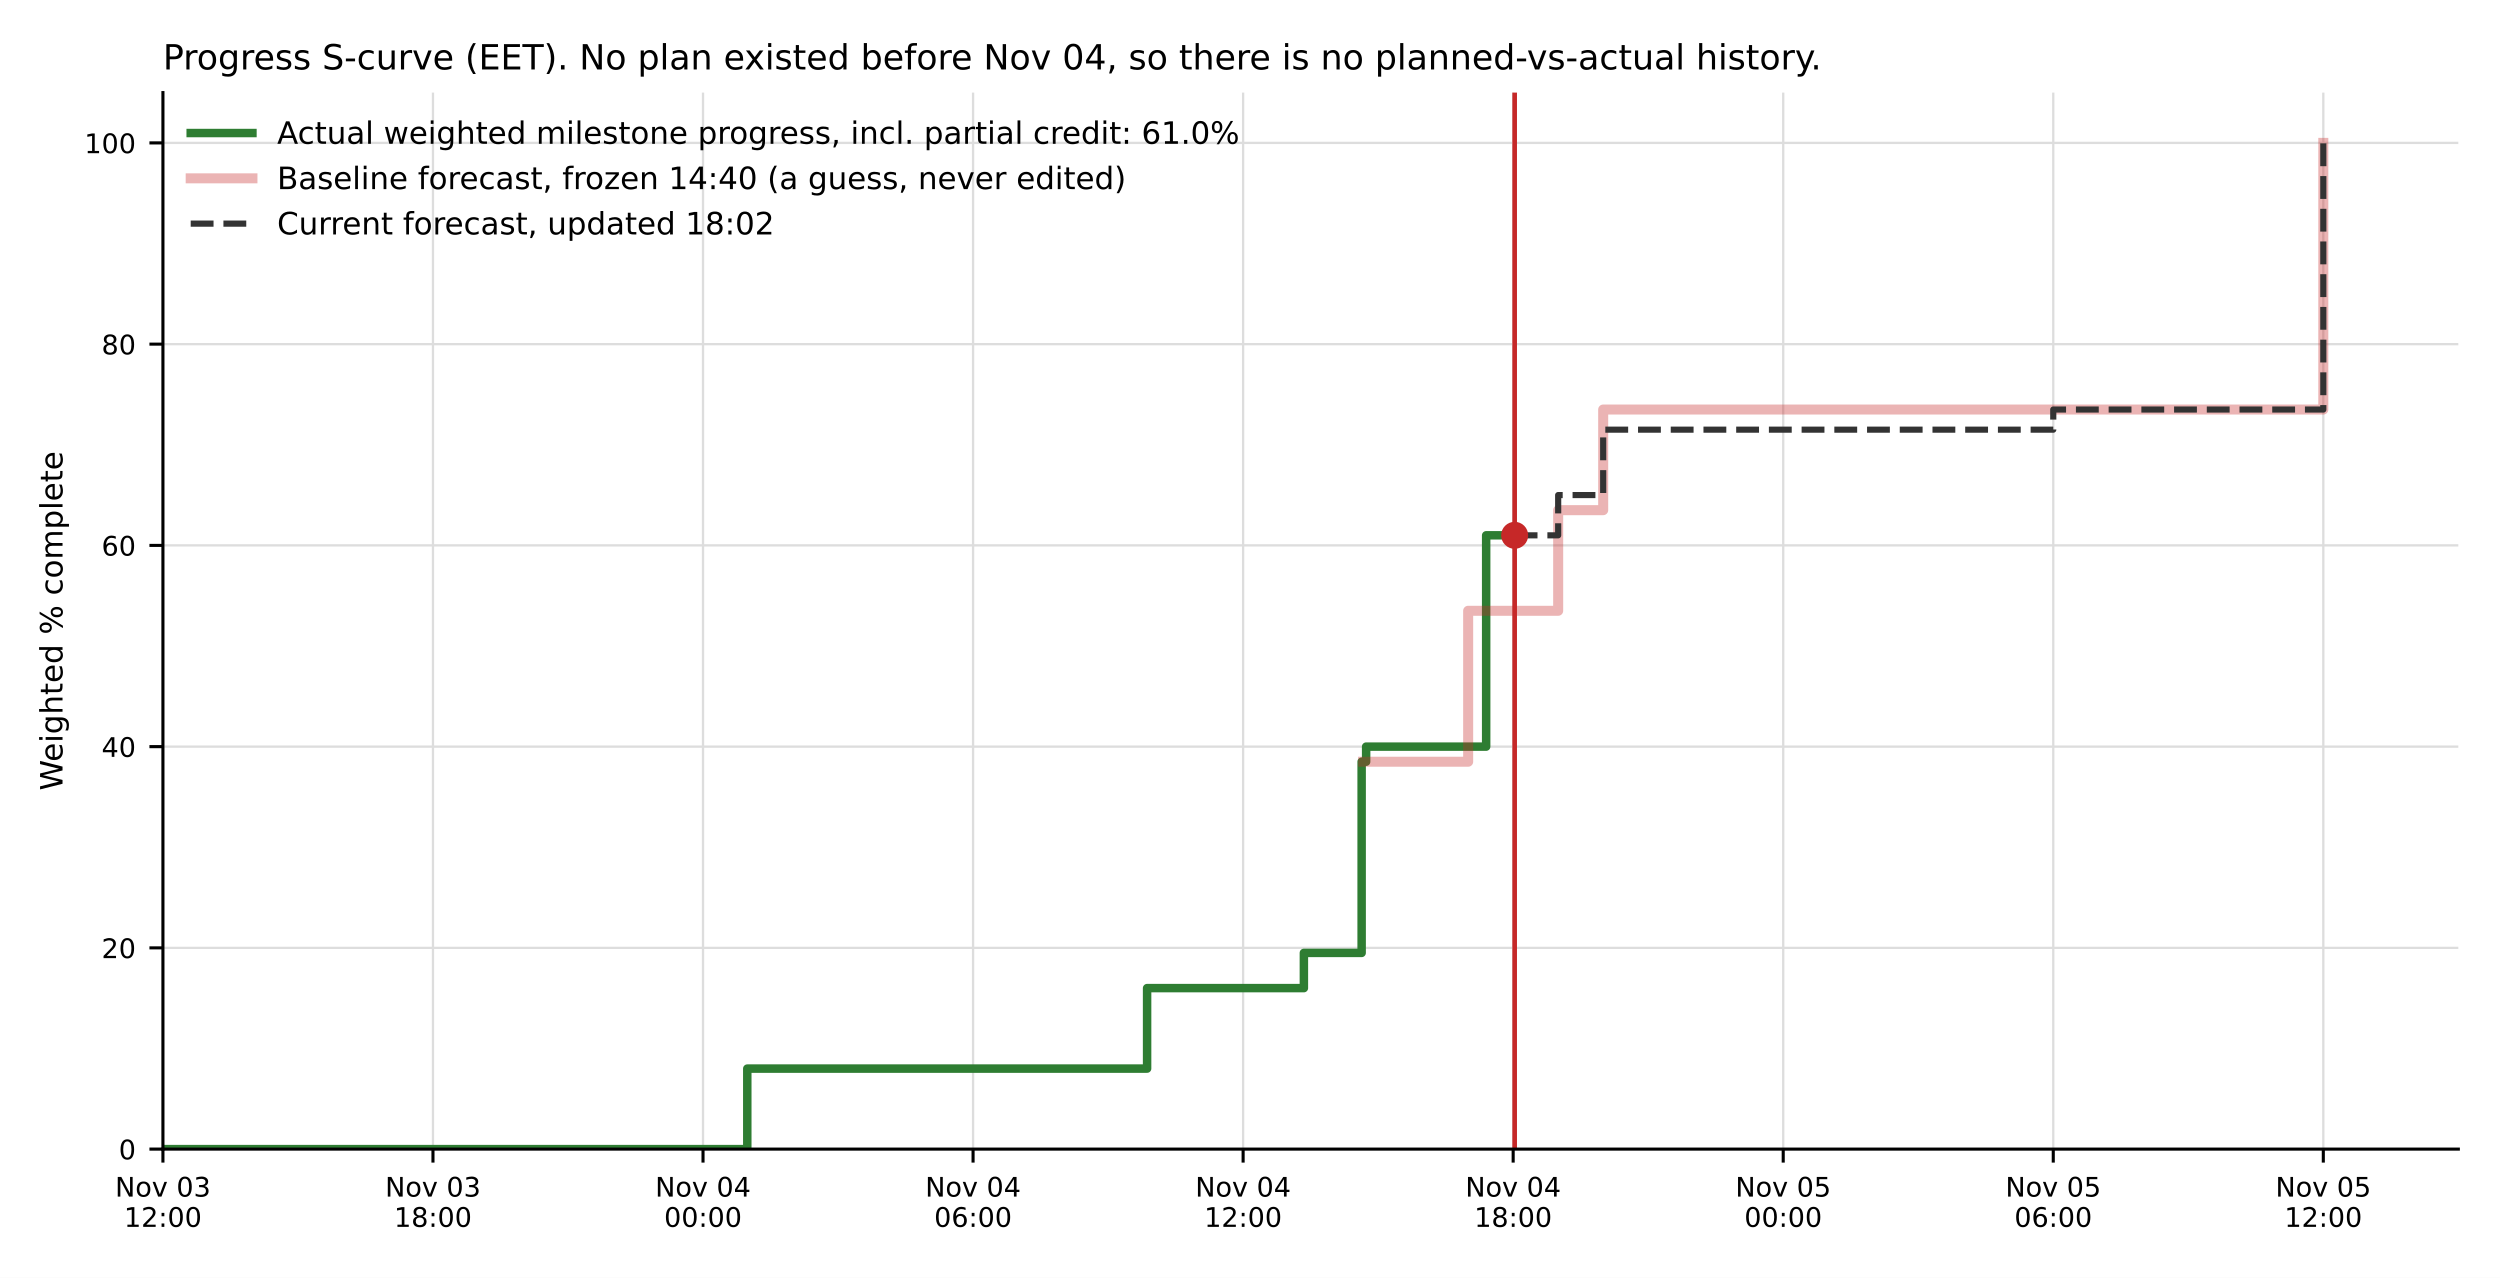
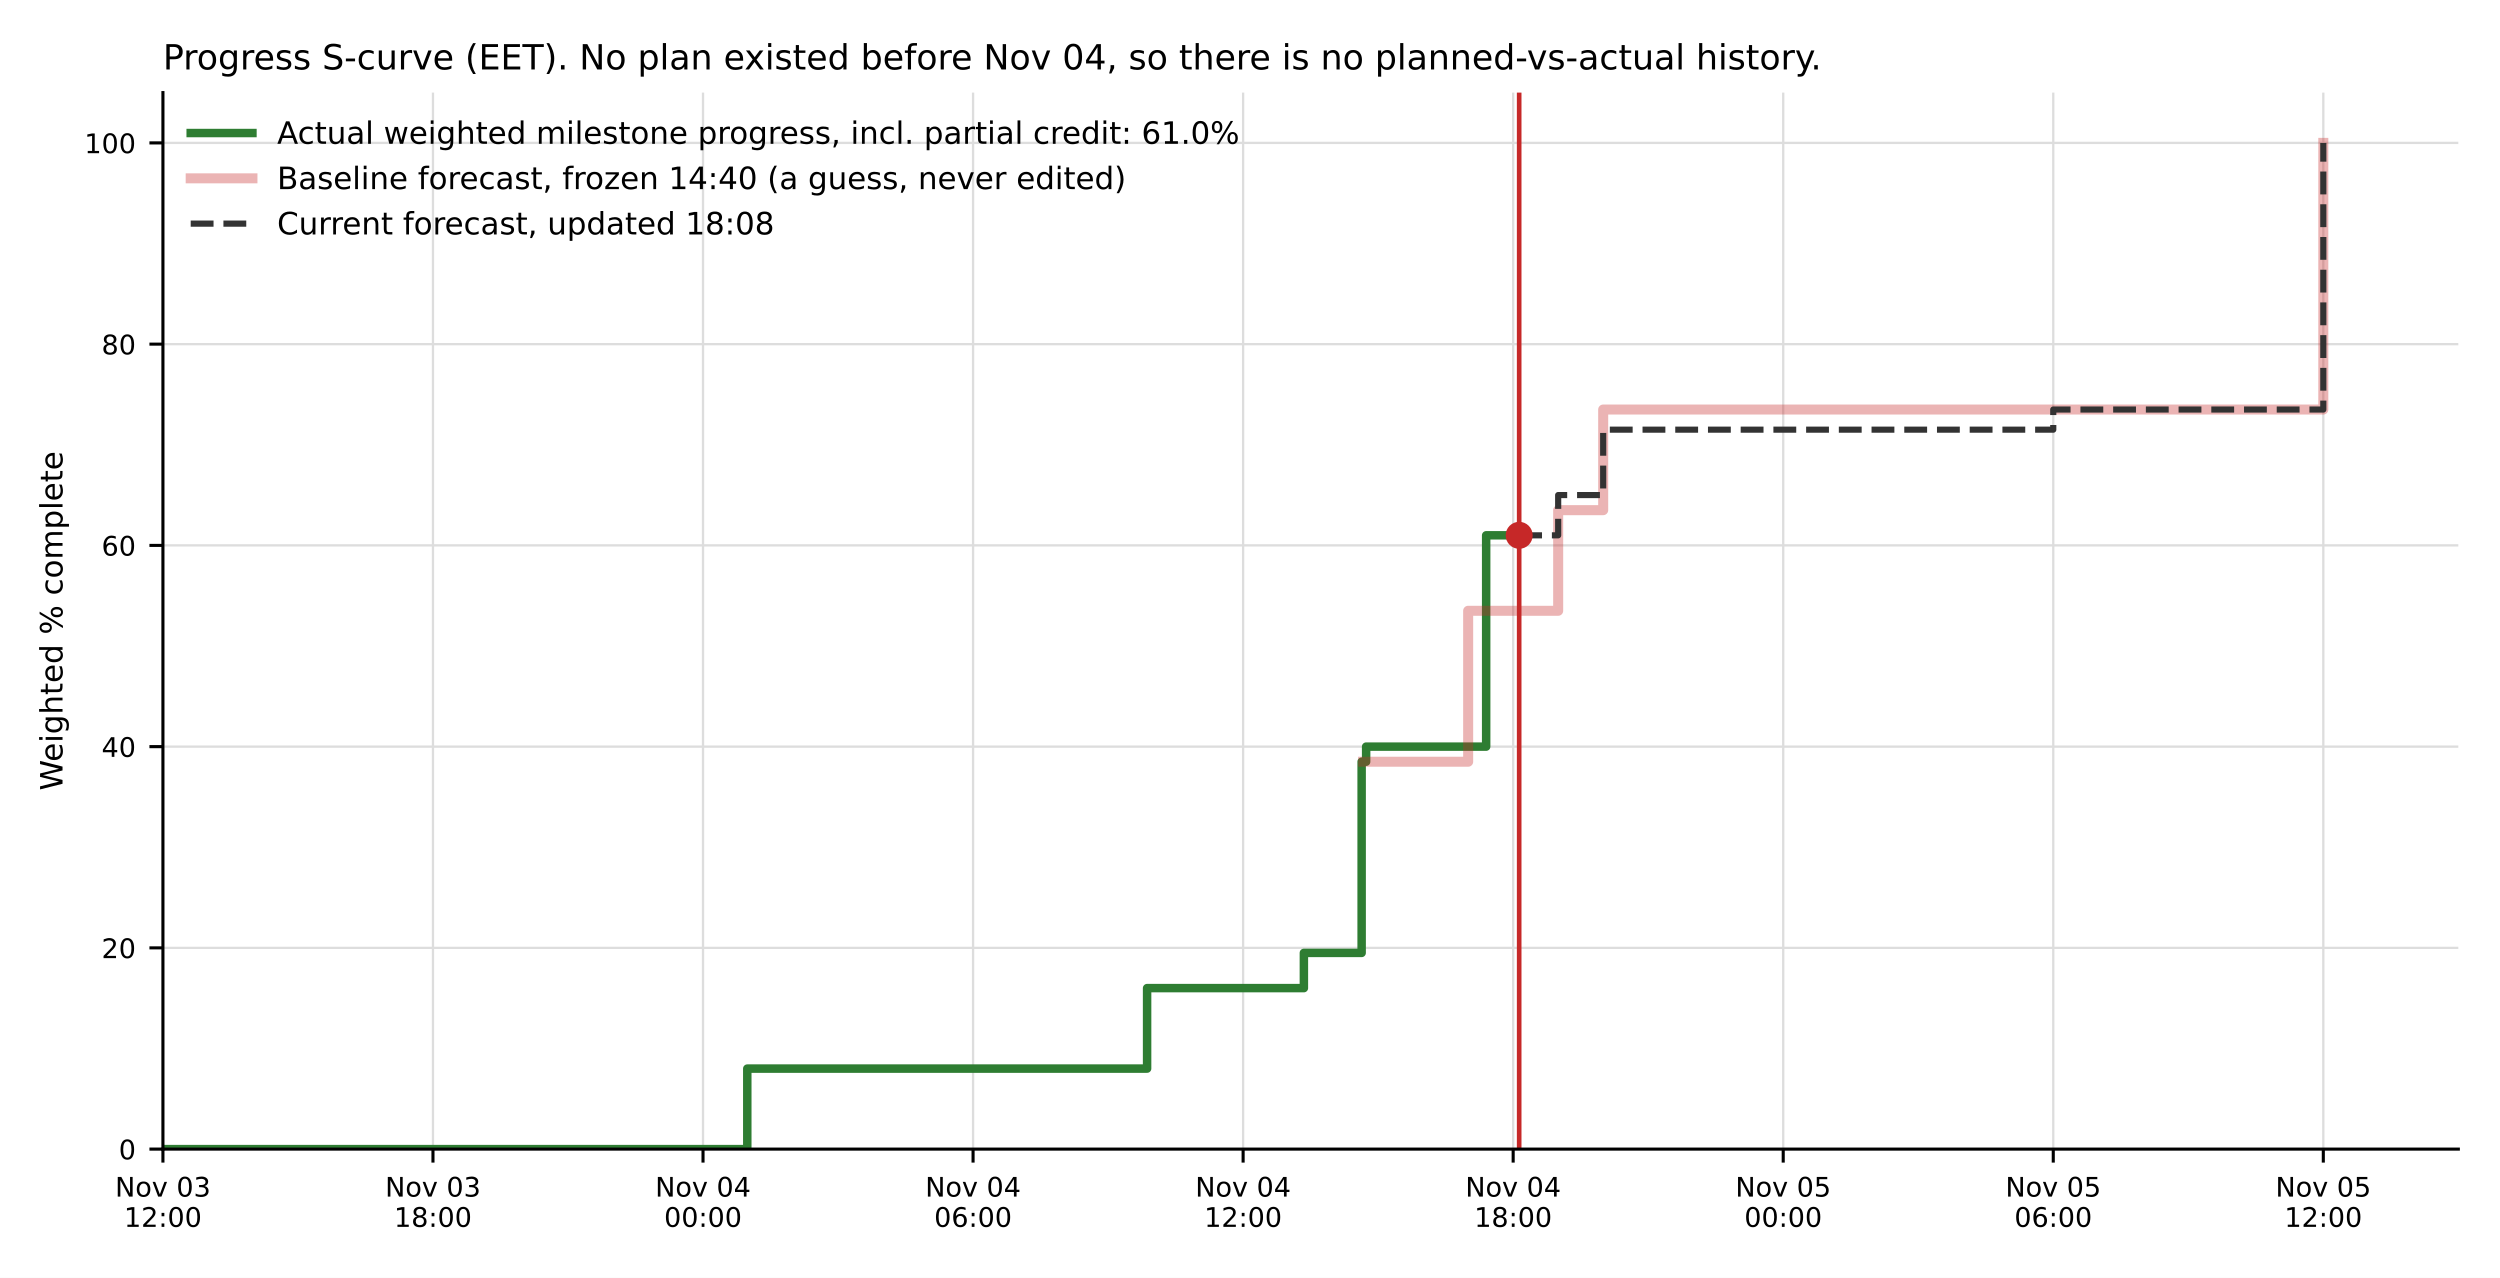
<svg xmlns="http://www.w3.org/2000/svg" xmlns:xlink="http://www.w3.org/1999/xlink" width="648pt" height="331.2pt" viewBox="0 0 648 331.2" version="1.1">
  <defs>
    <style type="text/css">*{stroke-linejoin: round; stroke-linecap: butt}</style>
  </defs>
  <g id="figure_1">
    <g id="patch_1">
      <path d="M 0 331.2  L 648 331.2  L 648 0  L 0 0  z " style="fill: #ffffff" />
    </g>
    <g id="axes_1">
      <g id="patch_2">
        <path d="M 42.23 297.848  L 637.2 297.848  L 637.2 24  L 42.23 24  z " style="fill: #ffffff" />
      </g>
      <g id="matplotlib.axis_1">
        <g id="xtick_1">
          <g id="line2d_1">
-             <path d="M 42.23 297.848  L 42.23 24  " clip-path="url(#p834858d23c)" style="fill: none; stroke: #dddddd; stroke-width: 0.6; stroke-linecap: square" />
+             <path d="M 42.23 297.848  L 42.23 24  " clip-path="url(#p351b9279f0)" style="fill: none; stroke: #dddddd; stroke-width: 0.6; stroke-linecap: square" />
          </g>
          <g id="line2d_2">
            <defs>
-               <path id="m61373a1888" d="M 0 0  L 0 3.5  " style="stroke: #000000; stroke-width: 0.8" />
+               <path id="m57643609b4" d="M 0 0  L 0 3.5  " style="stroke: #000000; stroke-width: 0.8" />
            </defs>
            <g>
-               <use xlink:href="#m61373a1888" x="42.23" y="297.848" style="stroke: #000000; stroke-width: 0.8" />
+               <use xlink:href="#m57643609b4" x="42.23" y="297.848" style="stroke: #000000; stroke-width: 0.8" />
            </g>
          </g>
          <g id="text_1">
            <text style="font-size: 7px; font-family: 'DejaVu Sans'" transform="translate(29.83234 310.1669)">Nov 03</text>
            <text style="font-size: 7px; font-family: 'DejaVu Sans'" transform="translate(32.14344 318.0054)">12:00</text>
          </g>
        </g>
        <g id="xtick_2">
          <g id="line2d_3">
-             <path d="M 112.226 297.848  L 112.226 24  " clip-path="url(#p834858d23c)" style="fill: none; stroke: #dddddd; stroke-width: 0.6; stroke-linecap: square" />
+             <path d="M 112.226 297.848  L 112.226 24  " clip-path="url(#p351b9279f0)" style="fill: none; stroke: #dddddd; stroke-width: 0.6; stroke-linecap: square" />
          </g>
          <g id="line2d_4">
            <g>
-               <use xlink:href="#m61373a1888" x="112.226" y="297.848" style="stroke: #000000; stroke-width: 0.8" />
+               <use xlink:href="#m57643609b4" x="112.226" y="297.848" style="stroke: #000000; stroke-width: 0.8" />
            </g>
          </g>
          <g id="text_2">
            <text style="font-size: 7px; font-family: 'DejaVu Sans'" transform="translate(99.82881 310.1669)">Nov 03</text>
            <text style="font-size: 7px; font-family: 'DejaVu Sans'" transform="translate(102.1399 318.0054)">18:00</text>
          </g>
        </g>
        <g id="xtick_3">
          <g id="line2d_5">
-             <path d="M 182.223 297.848  L 182.223 24  " clip-path="url(#p834858d23c)" style="fill: none; stroke: #dddddd; stroke-width: 0.6; stroke-linecap: square" />
+             <path d="M 182.223 297.848  L 182.223 24  " clip-path="url(#p351b9279f0)" style="fill: none; stroke: #dddddd; stroke-width: 0.6; stroke-linecap: square" />
          </g>
          <g id="line2d_6">
            <g>
-               <use xlink:href="#m61373a1888" x="182.223" y="297.848" style="stroke: #000000; stroke-width: 0.8" />
+               <use xlink:href="#m57643609b4" x="182.223" y="297.848" style="stroke: #000000; stroke-width: 0.8" />
            </g>
          </g>
          <g id="text_3">
            <text style="font-size: 7px; font-family: 'DejaVu Sans'" transform="translate(169.8253 310.1669)">Nov 04</text>
            <text style="font-size: 7px; font-family: 'DejaVu Sans'" transform="translate(172.1364 318.0054)">00:00</text>
          </g>
        </g>
        <g id="xtick_4">
          <g id="line2d_7">
-             <path d="M 252.219 297.848  L 252.219 24  " clip-path="url(#p834858d23c)" style="fill: none; stroke: #dddddd; stroke-width: 0.6; stroke-linecap: square" />
+             <path d="M 252.219 297.848  L 252.219 24  " clip-path="url(#p351b9279f0)" style="fill: none; stroke: #dddddd; stroke-width: 0.6; stroke-linecap: square" />
          </g>
          <g id="line2d_8">
            <g>
-               <use xlink:href="#m61373a1888" x="252.219" y="297.848" style="stroke: #000000; stroke-width: 0.8" />
+               <use xlink:href="#m57643609b4" x="252.219" y="297.848" style="stroke: #000000; stroke-width: 0.8" />
            </g>
          </g>
          <g id="text_4">
            <text style="font-size: 7px; font-family: 'DejaVu Sans'" transform="translate(239.8218 310.1669)">Nov 04</text>
            <text style="font-size: 7px; font-family: 'DejaVu Sans'" transform="translate(242.1328 318.0054)">06:00</text>
          </g>
        </g>
        <g id="xtick_5">
          <g id="line2d_9">
-             <path d="M 322.216 297.848  L 322.216 24  " clip-path="url(#p834858d23c)" style="fill: none; stroke: #dddddd; stroke-width: 0.6; stroke-linecap: square" />
+             <path d="M 322.216 297.848  L 322.216 24  " clip-path="url(#p351b9279f0)" style="fill: none; stroke: #dddddd; stroke-width: 0.6; stroke-linecap: square" />
          </g>
          <g id="line2d_10">
            <g>
-               <use xlink:href="#m61373a1888" x="322.216" y="297.848" style="stroke: #000000; stroke-width: 0.8" />
+               <use xlink:href="#m57643609b4" x="322.216" y="297.848" style="stroke: #000000; stroke-width: 0.8" />
            </g>
          </g>
          <g id="text_5">
            <text style="font-size: 7px; font-family: 'DejaVu Sans'" transform="translate(309.8182 310.1669)">Nov 04</text>
            <text style="font-size: 7px; font-family: 'DejaVu Sans'" transform="translate(312.1293 318.0054)">12:00</text>
          </g>
        </g>
        <g id="xtick_6">
          <g id="line2d_11">
-             <path d="M 392.212 297.848  L 392.212 24  " clip-path="url(#p834858d23c)" style="fill: none; stroke: #dddddd; stroke-width: 0.6; stroke-linecap: square" />
+             <path d="M 392.212 297.848  L 392.212 24  " clip-path="url(#p351b9279f0)" style="fill: none; stroke: #dddddd; stroke-width: 0.6; stroke-linecap: square" />
          </g>
          <g id="line2d_12">
            <g>
-               <use xlink:href="#m61373a1888" x="392.212" y="297.848" style="stroke: #000000; stroke-width: 0.8" />
+               <use xlink:href="#m57643609b4" x="392.212" y="297.848" style="stroke: #000000; stroke-width: 0.8" />
            </g>
          </g>
          <g id="text_6">
            <text style="font-size: 7px; font-family: 'DejaVu Sans'" transform="translate(379.8147 310.1669)">Nov 04</text>
            <text style="font-size: 7px; font-family: 'DejaVu Sans'" transform="translate(382.1258 318.0054)">18:00</text>
          </g>
        </g>
        <g id="xtick_7">
          <g id="line2d_13">
-             <path d="M 462.209 297.848  L 462.209 24  " clip-path="url(#p834858d23c)" style="fill: none; stroke: #dddddd; stroke-width: 0.6; stroke-linecap: square" />
+             <path d="M 462.209 297.848  L 462.209 24  " clip-path="url(#p351b9279f0)" style="fill: none; stroke: #dddddd; stroke-width: 0.6; stroke-linecap: square" />
          </g>
          <g id="line2d_14">
            <g>
-               <use xlink:href="#m61373a1888" x="462.209" y="297.848" style="stroke: #000000; stroke-width: 0.8" />
+               <use xlink:href="#m57643609b4" x="462.209" y="297.848" style="stroke: #000000; stroke-width: 0.8" />
            </g>
          </g>
          <g id="text_7">
            <text style="font-size: 7px; font-family: 'DejaVu Sans'" transform="translate(449.8112 310.1669)">Nov 05</text>
            <text style="font-size: 7px; font-family: 'DejaVu Sans'" transform="translate(452.1223 318.0054)">00:00</text>
          </g>
        </g>
        <g id="xtick_8">
          <g id="line2d_15">
-             <path d="M 532.205 297.848  L 532.205 24  " clip-path="url(#p834858d23c)" style="fill: none; stroke: #dddddd; stroke-width: 0.6; stroke-linecap: square" />
+             <path d="M 532.205 297.848  L 532.205 24  " clip-path="url(#p351b9279f0)" style="fill: none; stroke: #dddddd; stroke-width: 0.6; stroke-linecap: square" />
          </g>
          <g id="line2d_16">
            <g>
-               <use xlink:href="#m61373a1888" x="532.205" y="297.848" style="stroke: #000000; stroke-width: 0.8" />
+               <use xlink:href="#m57643609b4" x="532.205" y="297.848" style="stroke: #000000; stroke-width: 0.8" />
            </g>
          </g>
          <g id="text_8">
            <text style="font-size: 7px; font-family: 'DejaVu Sans'" transform="translate(519.8076 310.1669)">Nov 05</text>
            <text style="font-size: 7px; font-family: 'DejaVu Sans'" transform="translate(522.1187 318.0054)">06:00</text>
          </g>
        </g>
        <g id="xtick_9">
          <g id="line2d_17">
-             <path d="M 602.202 297.848  L 602.202 24  " clip-path="url(#p834858d23c)" style="fill: none; stroke: #dddddd; stroke-width: 0.6; stroke-linecap: square" />
+             <path d="M 602.202 297.848  L 602.202 24  " clip-path="url(#p351b9279f0)" style="fill: none; stroke: #dddddd; stroke-width: 0.6; stroke-linecap: square" />
          </g>
          <g id="line2d_18">
            <g>
-               <use xlink:href="#m61373a1888" x="602.202" y="297.848" style="stroke: #000000; stroke-width: 0.8" />
+               <use xlink:href="#m57643609b4" x="602.202" y="297.848" style="stroke: #000000; stroke-width: 0.8" />
            </g>
          </g>
          <g id="text_9">
            <text style="font-size: 7px; font-family: 'DejaVu Sans'" transform="translate(589.8041 310.1669)">Nov 05</text>
            <text style="font-size: 7px; font-family: 'DejaVu Sans'" transform="translate(592.1152 318.0054)">12:00</text>
          </g>
        </g>
      </g>
      <g id="matplotlib.axis_2">
        <g id="ytick_1">
          <g id="line2d_19">
-             <path d="M 42.23 297.848  L 637.2 297.848  " clip-path="url(#p834858d23c)" style="fill: none; stroke: #dddddd; stroke-width: 0.6; stroke-linecap: square" />
+             <path d="M 42.23 297.848  L 637.2 297.848  " clip-path="url(#p351b9279f0)" style="fill: none; stroke: #dddddd; stroke-width: 0.6; stroke-linecap: square" />
          </g>
          <g id="line2d_20">
            <defs>
-               <path id="m7349ad1299" d="M 0 0  L -3.5 0  " style="stroke: #000000; stroke-width: 0.8" />
+               <path id="meefb08d7a6" d="M 0 0  L -3.5 0  " style="stroke: #000000; stroke-width: 0.8" />
            </defs>
            <g>
-               <use xlink:href="#m7349ad1299" x="42.23" y="297.848" style="stroke: #000000; stroke-width: 0.8" />
+               <use xlink:href="#meefb08d7a6" x="42.23" y="297.848" style="stroke: #000000; stroke-width: 0.8" />
            </g>
          </g>
          <g id="text_10">
            <text style="font-size: 7px; font-family: 'DejaVu Sans'; text-anchor: end" x="35.23" y="300.507" transform="rotate(-0 35.23 300.5075)">0</text>
          </g>
        </g>
        <g id="ytick_2">
          <g id="line2d_21">
-             <path d="M 42.23 245.686  L 637.2 245.686  " clip-path="url(#p834858d23c)" style="fill: none; stroke: #dddddd; stroke-width: 0.6; stroke-linecap: square" />
+             <path d="M 42.23 245.686  L 637.2 245.686  " clip-path="url(#p351b9279f0)" style="fill: none; stroke: #dddddd; stroke-width: 0.6; stroke-linecap: square" />
          </g>
          <g id="line2d_22">
            <g>
-               <use xlink:href="#m7349ad1299" x="42.23" y="245.686" style="stroke: #000000; stroke-width: 0.8" />
+               <use xlink:href="#meefb08d7a6" x="42.23" y="245.686" style="stroke: #000000; stroke-width: 0.8" />
            </g>
          </g>
          <g id="text_11">
            <text style="font-size: 7px; font-family: 'DejaVu Sans'; text-anchor: end" x="35.23" y="248.346" transform="rotate(-0 35.23 248.3459)">20</text>
          </g>
        </g>
        <g id="ytick_3">
          <g id="line2d_23">
-             <path d="M 42.23 193.525  L 637.2 193.525  " clip-path="url(#p834858d23c)" style="fill: none; stroke: #dddddd; stroke-width: 0.6; stroke-linecap: square" />
+             <path d="M 42.23 193.525  L 637.2 193.525  " clip-path="url(#p351b9279f0)" style="fill: none; stroke: #dddddd; stroke-width: 0.6; stroke-linecap: square" />
          </g>
          <g id="line2d_24">
            <g>
-               <use xlink:href="#m7349ad1299" x="42.23" y="193.525" style="stroke: #000000; stroke-width: 0.8" />
+               <use xlink:href="#meefb08d7a6" x="42.23" y="193.525" style="stroke: #000000; stroke-width: 0.8" />
            </g>
          </g>
          <g id="text_12">
            <text style="font-size: 7px; font-family: 'DejaVu Sans'; text-anchor: end" x="35.23" y="196.184" transform="rotate(-0 35.23 196.1844)">40</text>
          </g>
        </g>
        <g id="ytick_4">
          <g id="line2d_25">
-             <path d="M 42.23 141.363  L 637.2 141.363  " clip-path="url(#p834858d23c)" style="fill: none; stroke: #dddddd; stroke-width: 0.6; stroke-linecap: square" />
+             <path d="M 42.23 141.363  L 637.2 141.363  " clip-path="url(#p351b9279f0)" style="fill: none; stroke: #dddddd; stroke-width: 0.6; stroke-linecap: square" />
          </g>
          <g id="line2d_26">
            <g>
-               <use xlink:href="#m7349ad1299" x="42.23" y="141.363" style="stroke: #000000; stroke-width: 0.8" />
+               <use xlink:href="#meefb08d7a6" x="42.23" y="141.363" style="stroke: #000000; stroke-width: 0.8" />
            </g>
          </g>
          <g id="text_13">
            <text style="font-size: 7px; font-family: 'DejaVu Sans'; text-anchor: end" x="35.23" y="144.023" transform="rotate(-0 35.23 144.0229)">60</text>
          </g>
        </g>
        <g id="ytick_5">
          <g id="line2d_27">
-             <path d="M 42.23 89.202  L 637.2 89.202  " clip-path="url(#p834858d23c)" style="fill: none; stroke: #dddddd; stroke-width: 0.6; stroke-linecap: square" />
+             <path d="M 42.23 89.202  L 637.2 89.202  " clip-path="url(#p351b9279f0)" style="fill: none; stroke: #dddddd; stroke-width: 0.6; stroke-linecap: square" />
          </g>
          <g id="line2d_28">
            <g>
-               <use xlink:href="#m7349ad1299" x="42.23" y="89.202" style="stroke: #000000; stroke-width: 0.8" />
+               <use xlink:href="#meefb08d7a6" x="42.23" y="89.202" style="stroke: #000000; stroke-width: 0.8" />
            </g>
          </g>
          <g id="text_14">
            <text style="font-size: 7px; font-family: 'DejaVu Sans'; text-anchor: end" x="35.23" y="91.861" transform="rotate(-0 35.23 91.86136)">80</text>
          </g>
        </g>
        <g id="ytick_6">
          <g id="line2d_29">
-             <path d="M 42.23 37.04  L 637.2 37.04  " clip-path="url(#p834858d23c)" style="fill: none; stroke: #dddddd; stroke-width: 0.6; stroke-linecap: square" />
+             <path d="M 42.23 37.04  L 637.2 37.04  " clip-path="url(#p351b9279f0)" style="fill: none; stroke: #dddddd; stroke-width: 0.6; stroke-linecap: square" />
          </g>
          <g id="line2d_30">
            <g>
-               <use xlink:href="#m7349ad1299" x="42.23" y="37.04" style="stroke: #000000; stroke-width: 0.8" />
+               <use xlink:href="#meefb08d7a6" x="42.23" y="37.04" style="stroke: #000000; stroke-width: 0.8" />
            </g>
          </g>
          <g id="text_15">
            <text style="font-size: 7px; font-family: 'DejaVu Sans'; text-anchor: end" x="35.23" y="39.7" transform="rotate(-0 35.23 39.69983)">100</text>
          </g>
        </g>
        <g id="text_16">
          <text style="font-size: 8px; font-family: 'DejaVu Sans'; text-anchor: middle" x="16.205" y="160.924" transform="rotate(-90 16.205 160.924)">Weighted % complete</text>
        </g>
      </g>
      <g id="line2d_31">
-         <path d="M 42.23 297.848  L 193.695 297.848  L 193.695 276.983  L 297.328 276.983  L 297.328 256.119  L 337.965 256.119  L 337.965 246.991  L 352.937 246.991  L 352.937 236.558  L 352.937 236.558  L 352.937 197.437  L 354.103 197.437  L 354.103 193.525  L 385.213 193.525  L 385.213 177.876  L 385.213 177.876  L 385.213 138.755  L 392.601 138.755  " clip-path="url(#p834858d23c)" style="fill: none; stroke: #2e7d32; stroke-width: 2.2; stroke-linecap: square" />
+         <path d="M 42.23 297.848  L 193.695 297.848  L 193.695 276.983  L 297.328 276.983  L 297.328 256.119  L 337.965 256.119  L 337.965 246.991  L 352.937 246.991  L 352.937 236.558  L 352.937 236.558  L 352.937 197.437  L 354.103 197.437  L 354.103 193.525  L 385.213 193.525  L 385.213 177.876  L 385.213 177.876  L 385.213 138.755  L 393.768 138.755  " clip-path="url(#p351b9279f0)" style="fill: none; stroke: #2e7d32; stroke-width: 2.2; stroke-linecap: square" />
      </g>
      <g id="line2d_32">
-         <path d="M 353.325 197.437  L 380.546 197.437  L 380.546 158.316  L 403.878 158.316  L 403.878 147.884  L 403.878 147.884  L 403.878 132.235  L 415.545 132.235  L 415.545 119.195  L 415.545 119.195  L 415.545 106.154  L 602.202 106.154  L 602.202 97.026  L 602.202 97.026  L 602.202 37.04  " clip-path="url(#p834858d23c)" style="fill: none; stroke: #c62828; stroke-opacity: 0.35; stroke-width: 2.6; stroke-linecap: square" />
+         <path d="M 353.325 197.437  L 380.546 197.437  L 380.546 158.316  L 403.878 158.316  L 403.878 147.884  L 403.878 147.884  L 403.878 132.235  L 415.545 132.235  L 415.545 119.195  L 415.545 119.195  L 415.545 106.154  L 602.202 106.154  L 602.202 97.026  L 602.202 97.026  L 602.202 37.04  " clip-path="url(#p351b9279f0)" style="fill: none; stroke: #c62828; stroke-opacity: 0.35; stroke-width: 2.6; stroke-linecap: square" />
      </g>
      <g id="line2d_33">
-         <path d="M 392.601 138.755  L 403.878 138.755  L 403.878 128.323  L 415.545 128.323  L 415.545 124.411  L 415.545 124.411  L 415.545 111.371  L 532.205 111.371  L 532.205 106.154  L 602.202 106.154  L 602.202 97.026  L 602.202 97.026  L 602.202 37.04  " clip-path="url(#p834858d23c)" style="fill: none; stroke-dasharray: 5.92,2.56; stroke-dashoffset: 0; stroke: #333333; stroke-width: 1.6" />
+         <path d="M 393.768 138.755  L 403.878 138.755  L 403.878 128.323  L 415.545 128.323  L 415.545 124.411  L 415.545 124.411  L 415.545 111.371  L 532.205 111.371  L 532.205 106.154  L 602.202 106.154  L 602.202 97.026  L 602.202 97.026  L 602.202 37.04  " clip-path="url(#p351b9279f0)" style="fill: none; stroke-dasharray: 5.92,2.56; stroke-dashoffset: 0; stroke: #333333; stroke-width: 1.6" />
      </g>
      <g id="line2d_34">
-         <path d="M 392.601 297.848  L 392.601 24  " clip-path="url(#p834858d23c)" style="fill: none; stroke: #c62828; stroke-width: 1.2; stroke-linecap: square" />
+         <path d="M 393.768 297.848  L 393.768 24  " clip-path="url(#p351b9279f0)" style="fill: none; stroke: #c62828; stroke-width: 1.2; stroke-linecap: square" />
      </g>
      <g id="patch_3">
        <path d="M 42.23 297.848  L 42.23 24  " style="fill: none; stroke: #000000; stroke-width: 0.8; stroke-linejoin: miter; stroke-linecap: square" />
      </g>
      <g id="patch_4">
        <path d="M 42.23 297.848  L 637.2 297.848  " style="fill: none; stroke: #000000; stroke-width: 0.8; stroke-linejoin: miter; stroke-linecap: square" />
      </g>
      <g id="text_17">
        <text style="font-size: 9px; font-family: 'DejaVu Sans'; text-anchor: start" x="42.23" y="18" transform="rotate(-0 42.23 18)">Progress S-curve (EET). No plan existed before Nov 04, so there is no planned-vs-actual history.</text>
      </g>
      <g id="PathCollection_1">
        <defs>
-           <path id="m8c3daae6a8" d="M 0 3  C 0.796 3 1.559 2.684 2.121 2.121  C 2.684 1.559 3 0.796 3 0  C 3 -0.796 2.684 -1.559 2.121 -2.121  C 1.559 -2.684 0.796 -3 0 -3  C -0.796 -3 -1.559 -2.684 -2.121 -2.121  C -2.684 -1.559 -3 -0.796 -3 0  C -3 0.796 -2.684 1.559 -2.121 2.121  C -1.559 2.684 -0.796 3 0 3  z " style="stroke: #c62828" />
+           <path id="m1b00af0968" d="M 0 3  C 0.796 3 1.559 2.684 2.121 2.121  C 2.684 1.559 3 0.796 3 0  C 3 -0.796 2.684 -1.559 2.121 -2.121  C 1.559 -2.684 0.796 -3 0 -3  C -0.796 -3 -1.559 -2.684 -2.121 -2.121  C -2.684 -1.559 -3 -0.796 -3 0  C -3 0.796 -2.684 1.559 -2.121 2.121  C -1.559 2.684 -0.796 3 0 3  z " style="stroke: #c62828" />
        </defs>
-         <g clip-path="url(#p834858d23c)">
-           <use xlink:href="#m8c3daae6a8" x="392.601" y="138.755" style="fill: #c62828; stroke: #c62828" />
+         <g clip-path="url(#p351b9279f0)">
+           <use xlink:href="#m1b00af0968" x="393.768" y="138.755" style="fill: #c62828; stroke: #c62828" />
        </g>
      </g>
      <g id="legend_1">
        <g id="line2d_35">
          <path d="M 49.43 34.479  L 57.43 34.479  L 65.43 34.479  " style="fill: none; stroke: #2e7d32; stroke-width: 2.2; stroke-linecap: square" />
        </g>
        <g id="text_18">
          <text style="font-size: 8px; font-family: 'DejaVu Sans'; text-anchor: start" x="71.83" y="37.279" transform="rotate(-0 71.83 37.27875)">Actual weighted milestone progress, incl. partial credit: 61.0%</text>
        </g>
        <g id="line2d_36">
          <path d="M 49.43 46.221  L 57.43 46.221  L 65.43 46.221  " style="fill: none; stroke: #c62828; stroke-opacity: 0.35; stroke-width: 2.6; stroke-linecap: square" />
        </g>
        <g id="text_19">
          <text style="font-size: 8px; font-family: 'DejaVu Sans'; text-anchor: start" x="71.83" y="49.021" transform="rotate(-0 71.83 49.02125)">Baseline forecast, frozen 14:40 (a guess, never edited)</text>
        </g>
        <g id="line2d_37">
          <path d="M 49.43 57.964  L 57.43 57.964  L 65.43 57.964  " style="fill: none; stroke-dasharray: 5.92,2.56; stroke-dashoffset: 0; stroke: #333333; stroke-width: 1.6" />
        </g>
        <g id="text_20">
-           <text style="font-size: 8px; font-family: 'DejaVu Sans'; text-anchor: start" x="71.83" y="60.764" transform="rotate(-0 71.83 60.76375)">Current forecast, updated 18:02</text>
+           <text style="font-size: 8px; font-family: 'DejaVu Sans'; text-anchor: start" x="71.83" y="60.764" transform="rotate(-0 71.83 60.76375)">Current forecast, updated 18:08</text>
        </g>
      </g>
    </g>
  </g>
  <defs>
-     <clipPath id="p834858d23c">
+     <clipPath id="p351b9279f0">
      <rect x="42.23" y="24" width="594.97" height="273.848" />
    </clipPath>
  </defs>
</svg>
